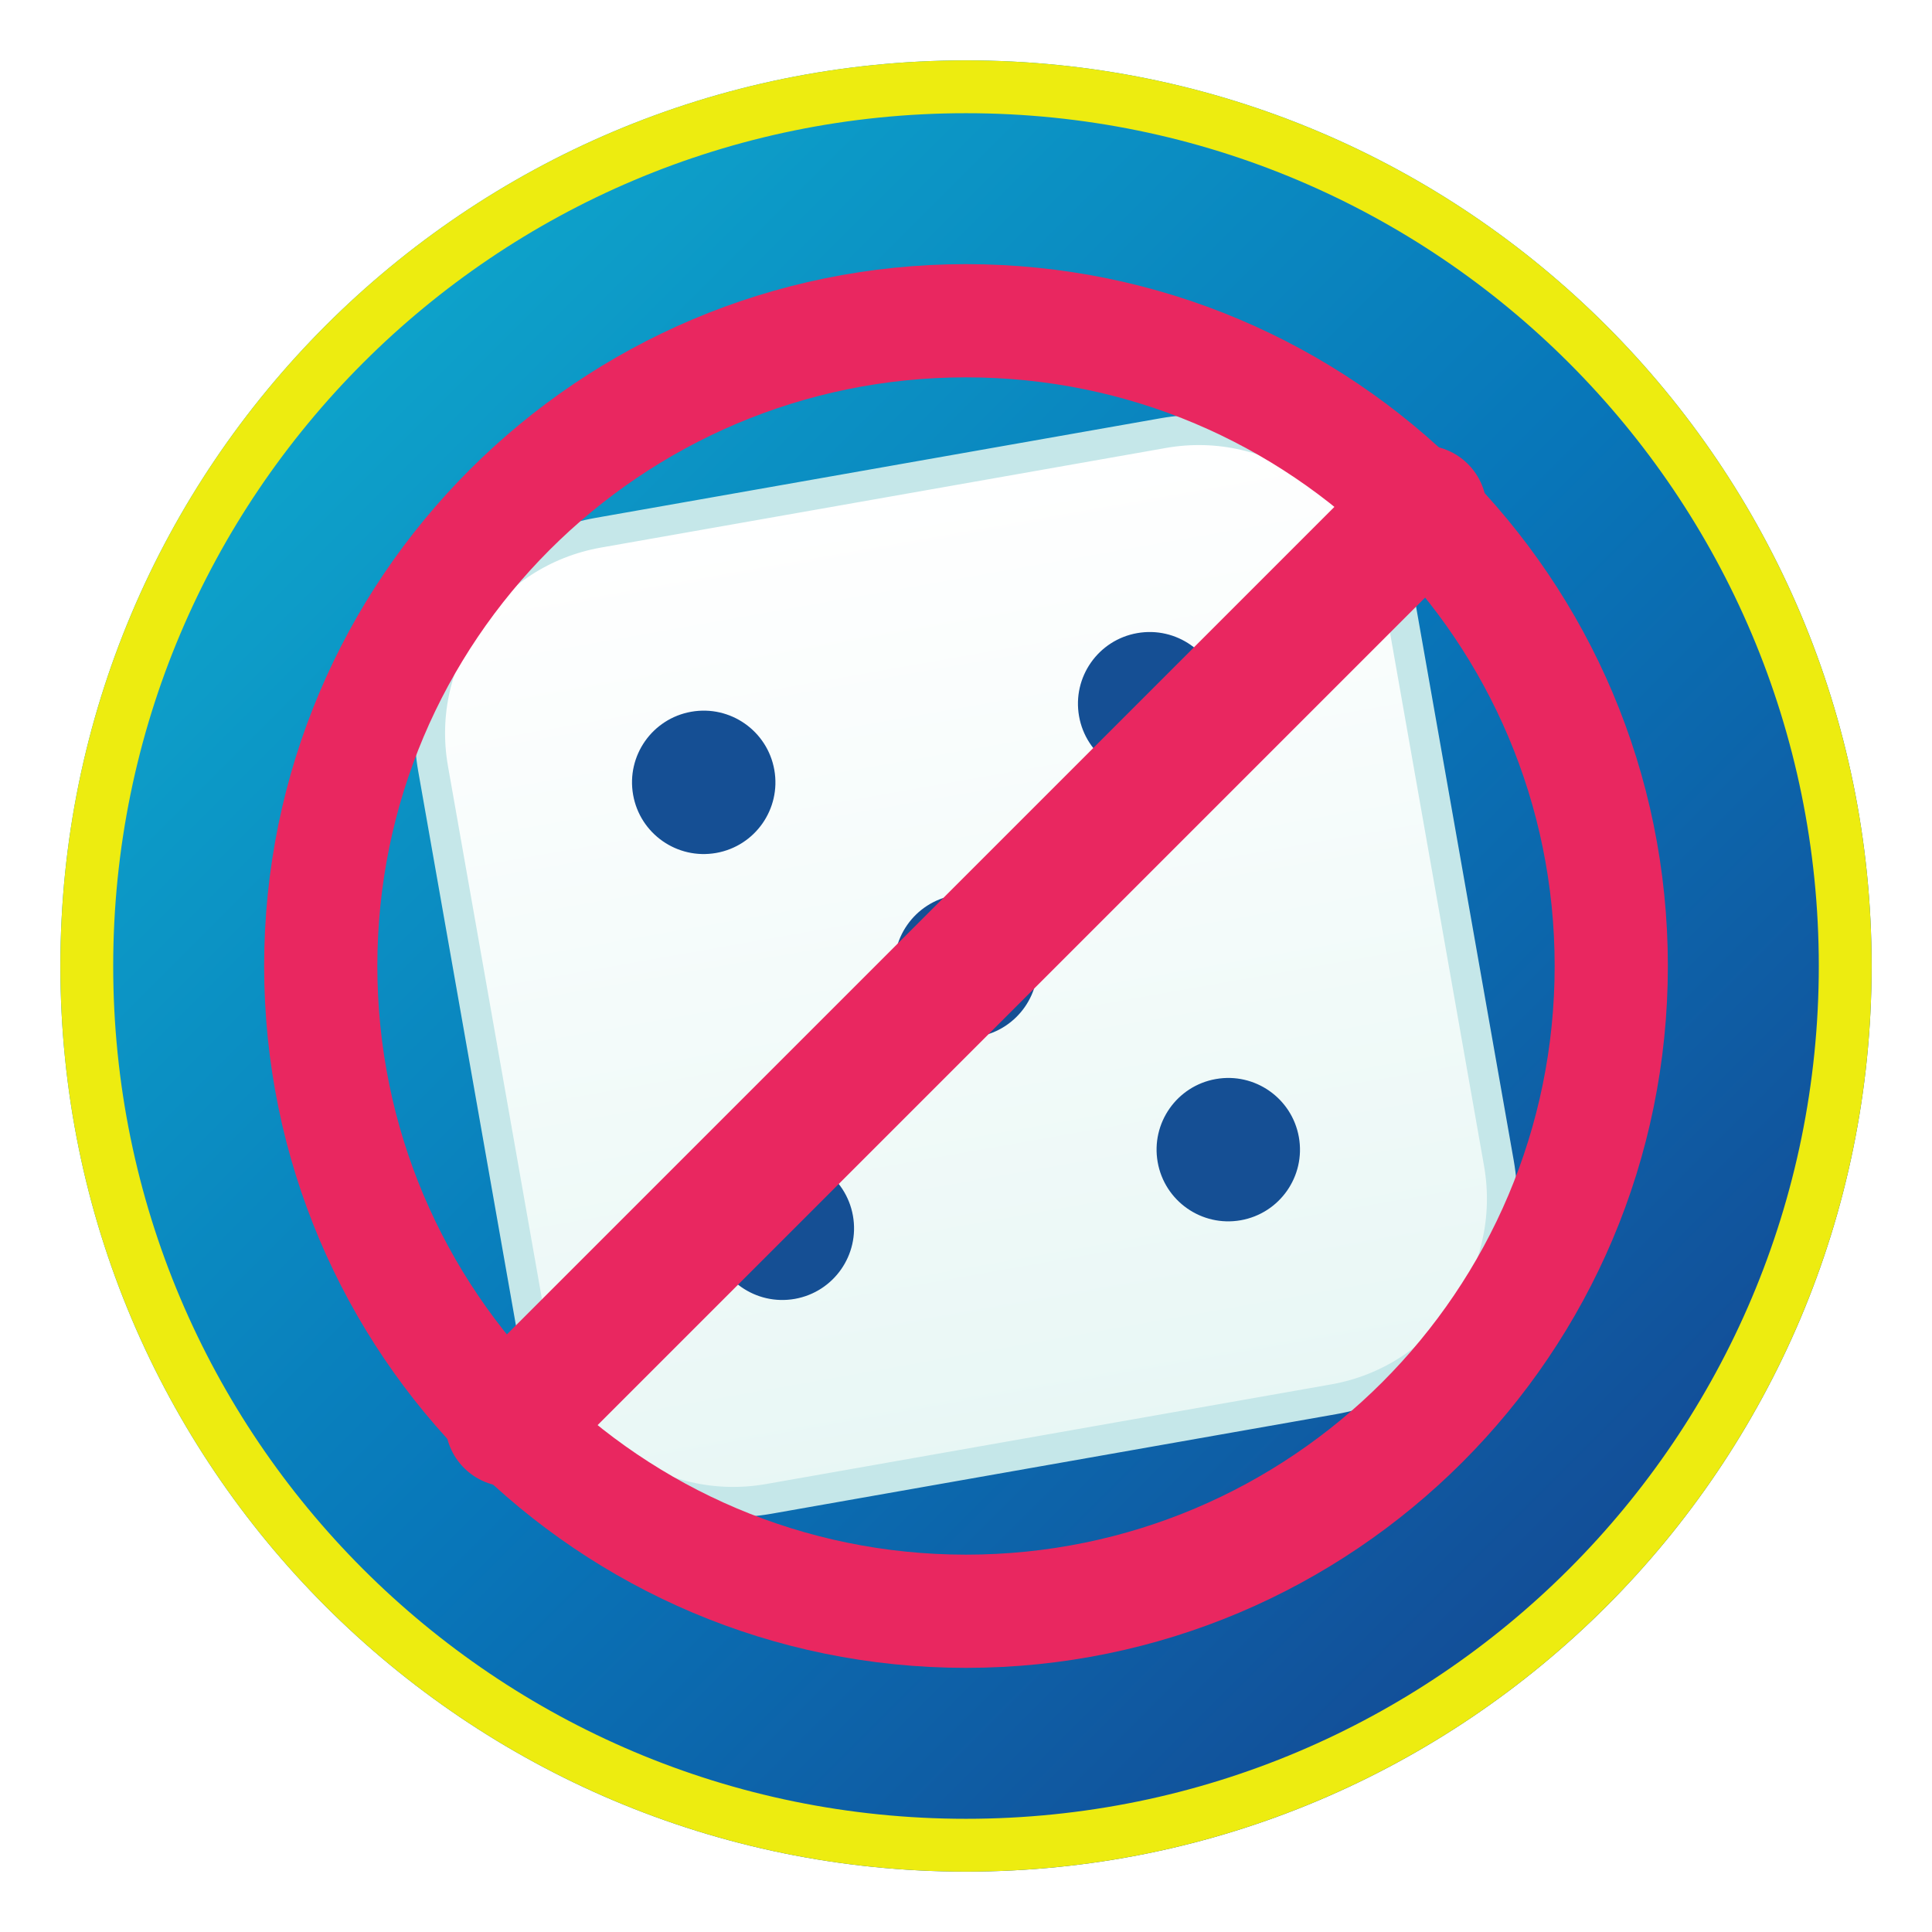
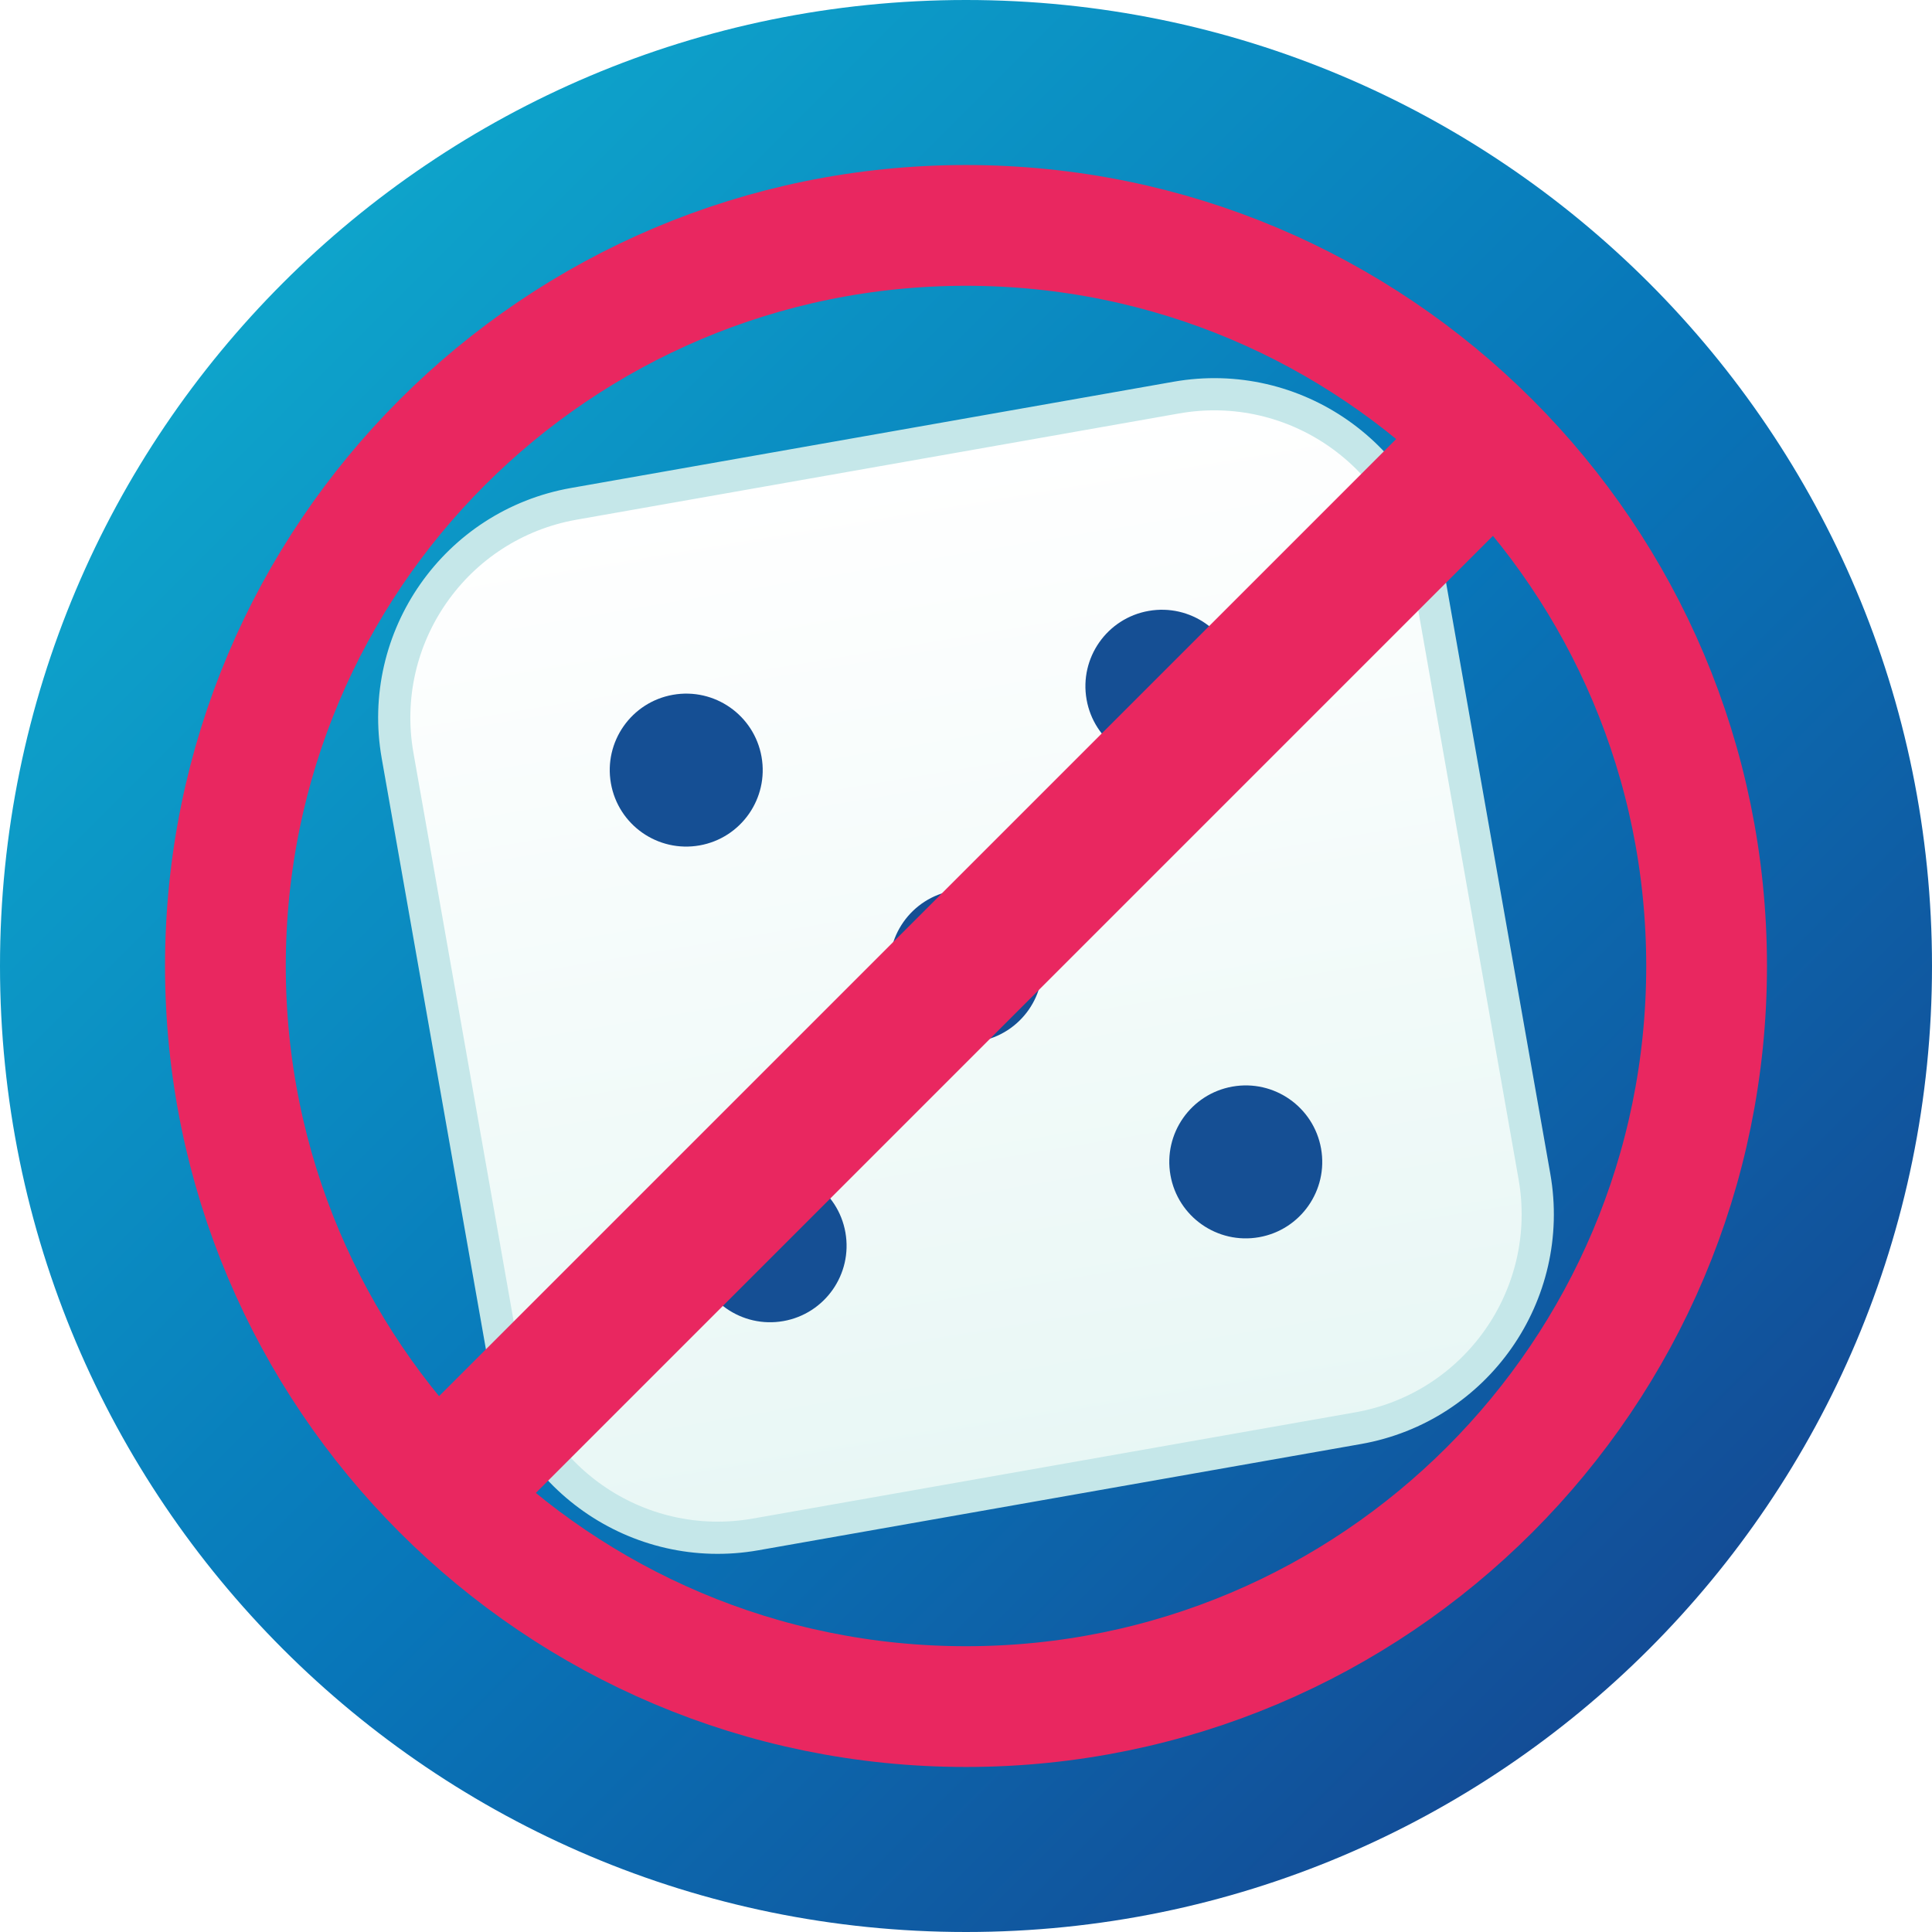
- <svg xmlns="http://www.w3.org/2000/svg" width="512" height="512" viewBox="0 0 512 512" role="img" aria-labelledby="title">
+ <svg xmlns="http://www.w3.org/2000/svg" width="512" height="512" viewBox="16 16 480 480" role="img" aria-labelledby="title">
  <defs>
    <linearGradient id="blue" x1="0" y1="0" x2="1" y2="1">
      <stop offset="0" stop-color="#10b6d2" />
      <stop offset="0.52" stop-color="#0876b9" />
      <stop offset="1" stop-color="#183a87" />
    </linearGradient>
    <linearGradient id="white" x1="0" y1="0" x2="0" y2="1">
      <stop offset="0" stop-color="#ffffff" />
      <stop offset="1" stop-color="#e8f7f5" />
    </linearGradient>
  </defs>
  <circle cx="256" cy="256" r="240" fill="url(#blue)" />
-   <circle cx="256" cy="256" r="233" fill="none" stroke="#edec10" stroke-width="14" />
  <g transform="rotate(-10 256 256)">
    <rect x="126" y="126" width="260" height="260" rx="54" fill="url(#white)" stroke="#c5e7e9" stroke-width="8" />
    <g fill="#154f94">
      <circle cx="196" cy="196" r="19" />
      <circle cx="316" cy="196" r="19" />
      <circle cx="256" cy="256" r="19" />
      <circle cx="196" cy="316" r="19" />
      <circle cx="316" cy="316" r="19" />
    </g>
  </g>
-   <circle cx="256" cy="256" r="171" fill="none" stroke="#e92760" stroke-width="30" />
+   <circle cx="256" cy="256" r="184" fill="none" stroke="#e92760" stroke-width="30" />
  <path d="M135 377 377 135" fill="none" stroke="#e92760" stroke-width="34" stroke-linecap="round" />
</svg>
